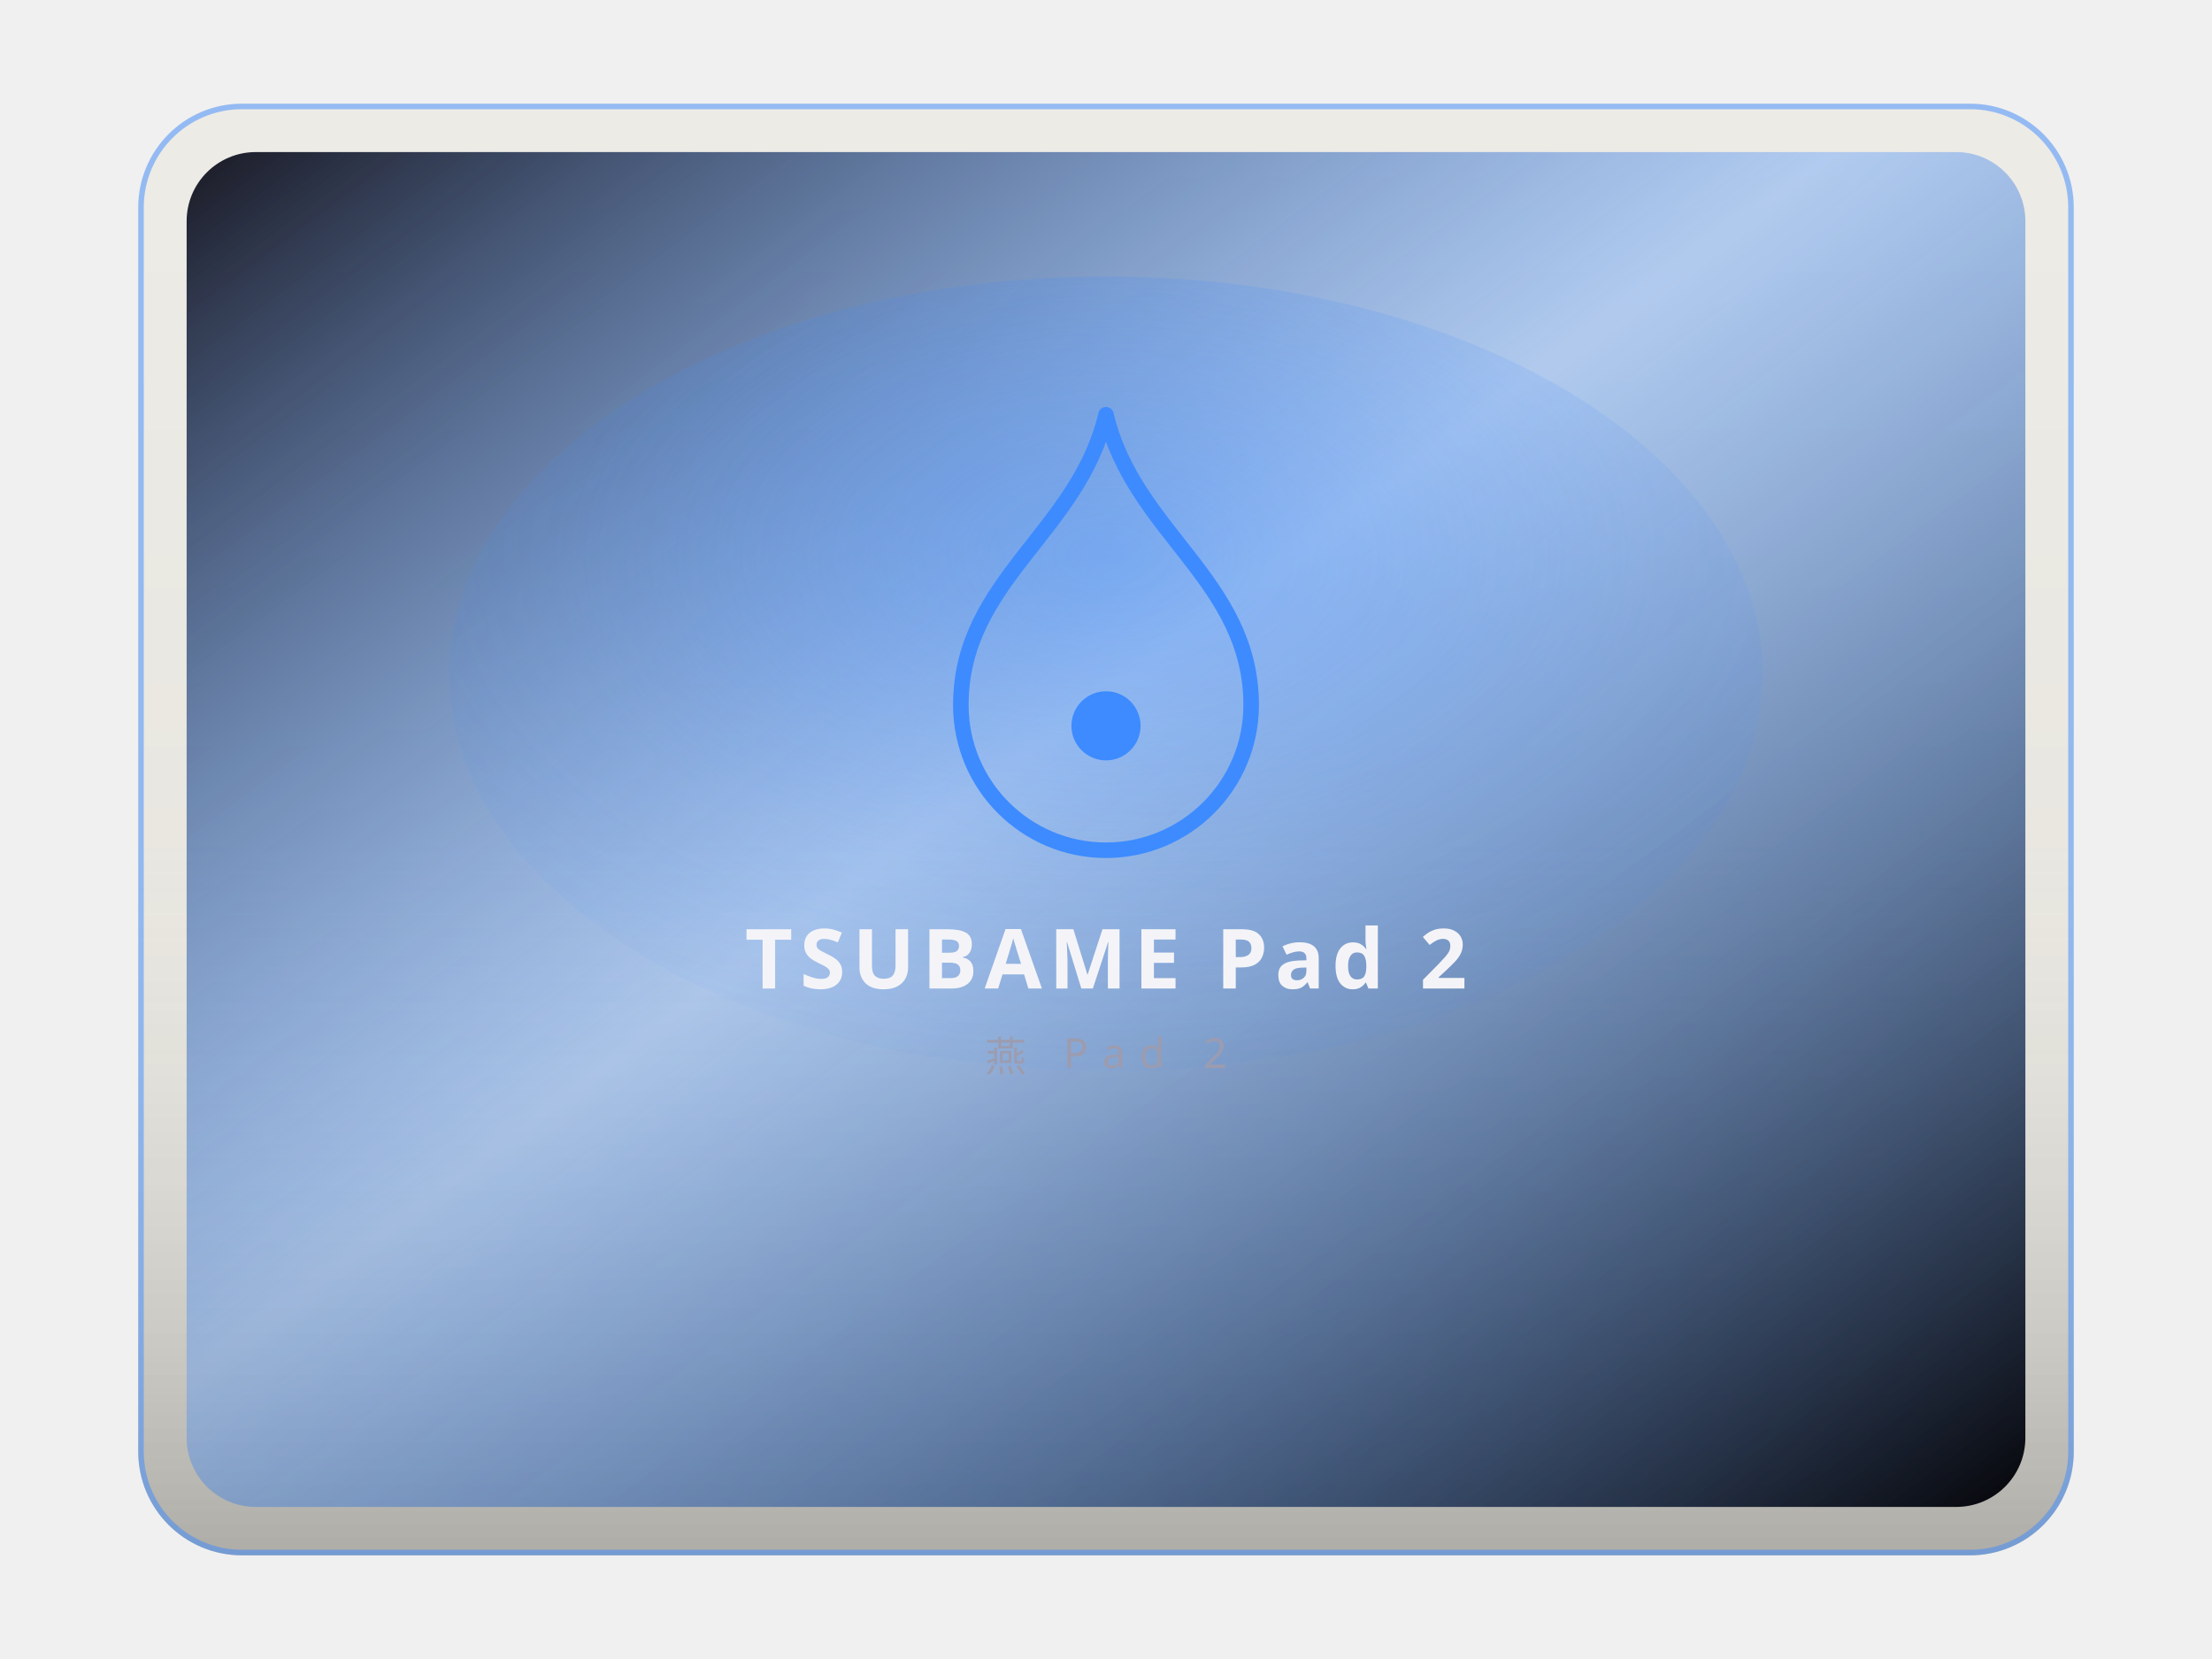
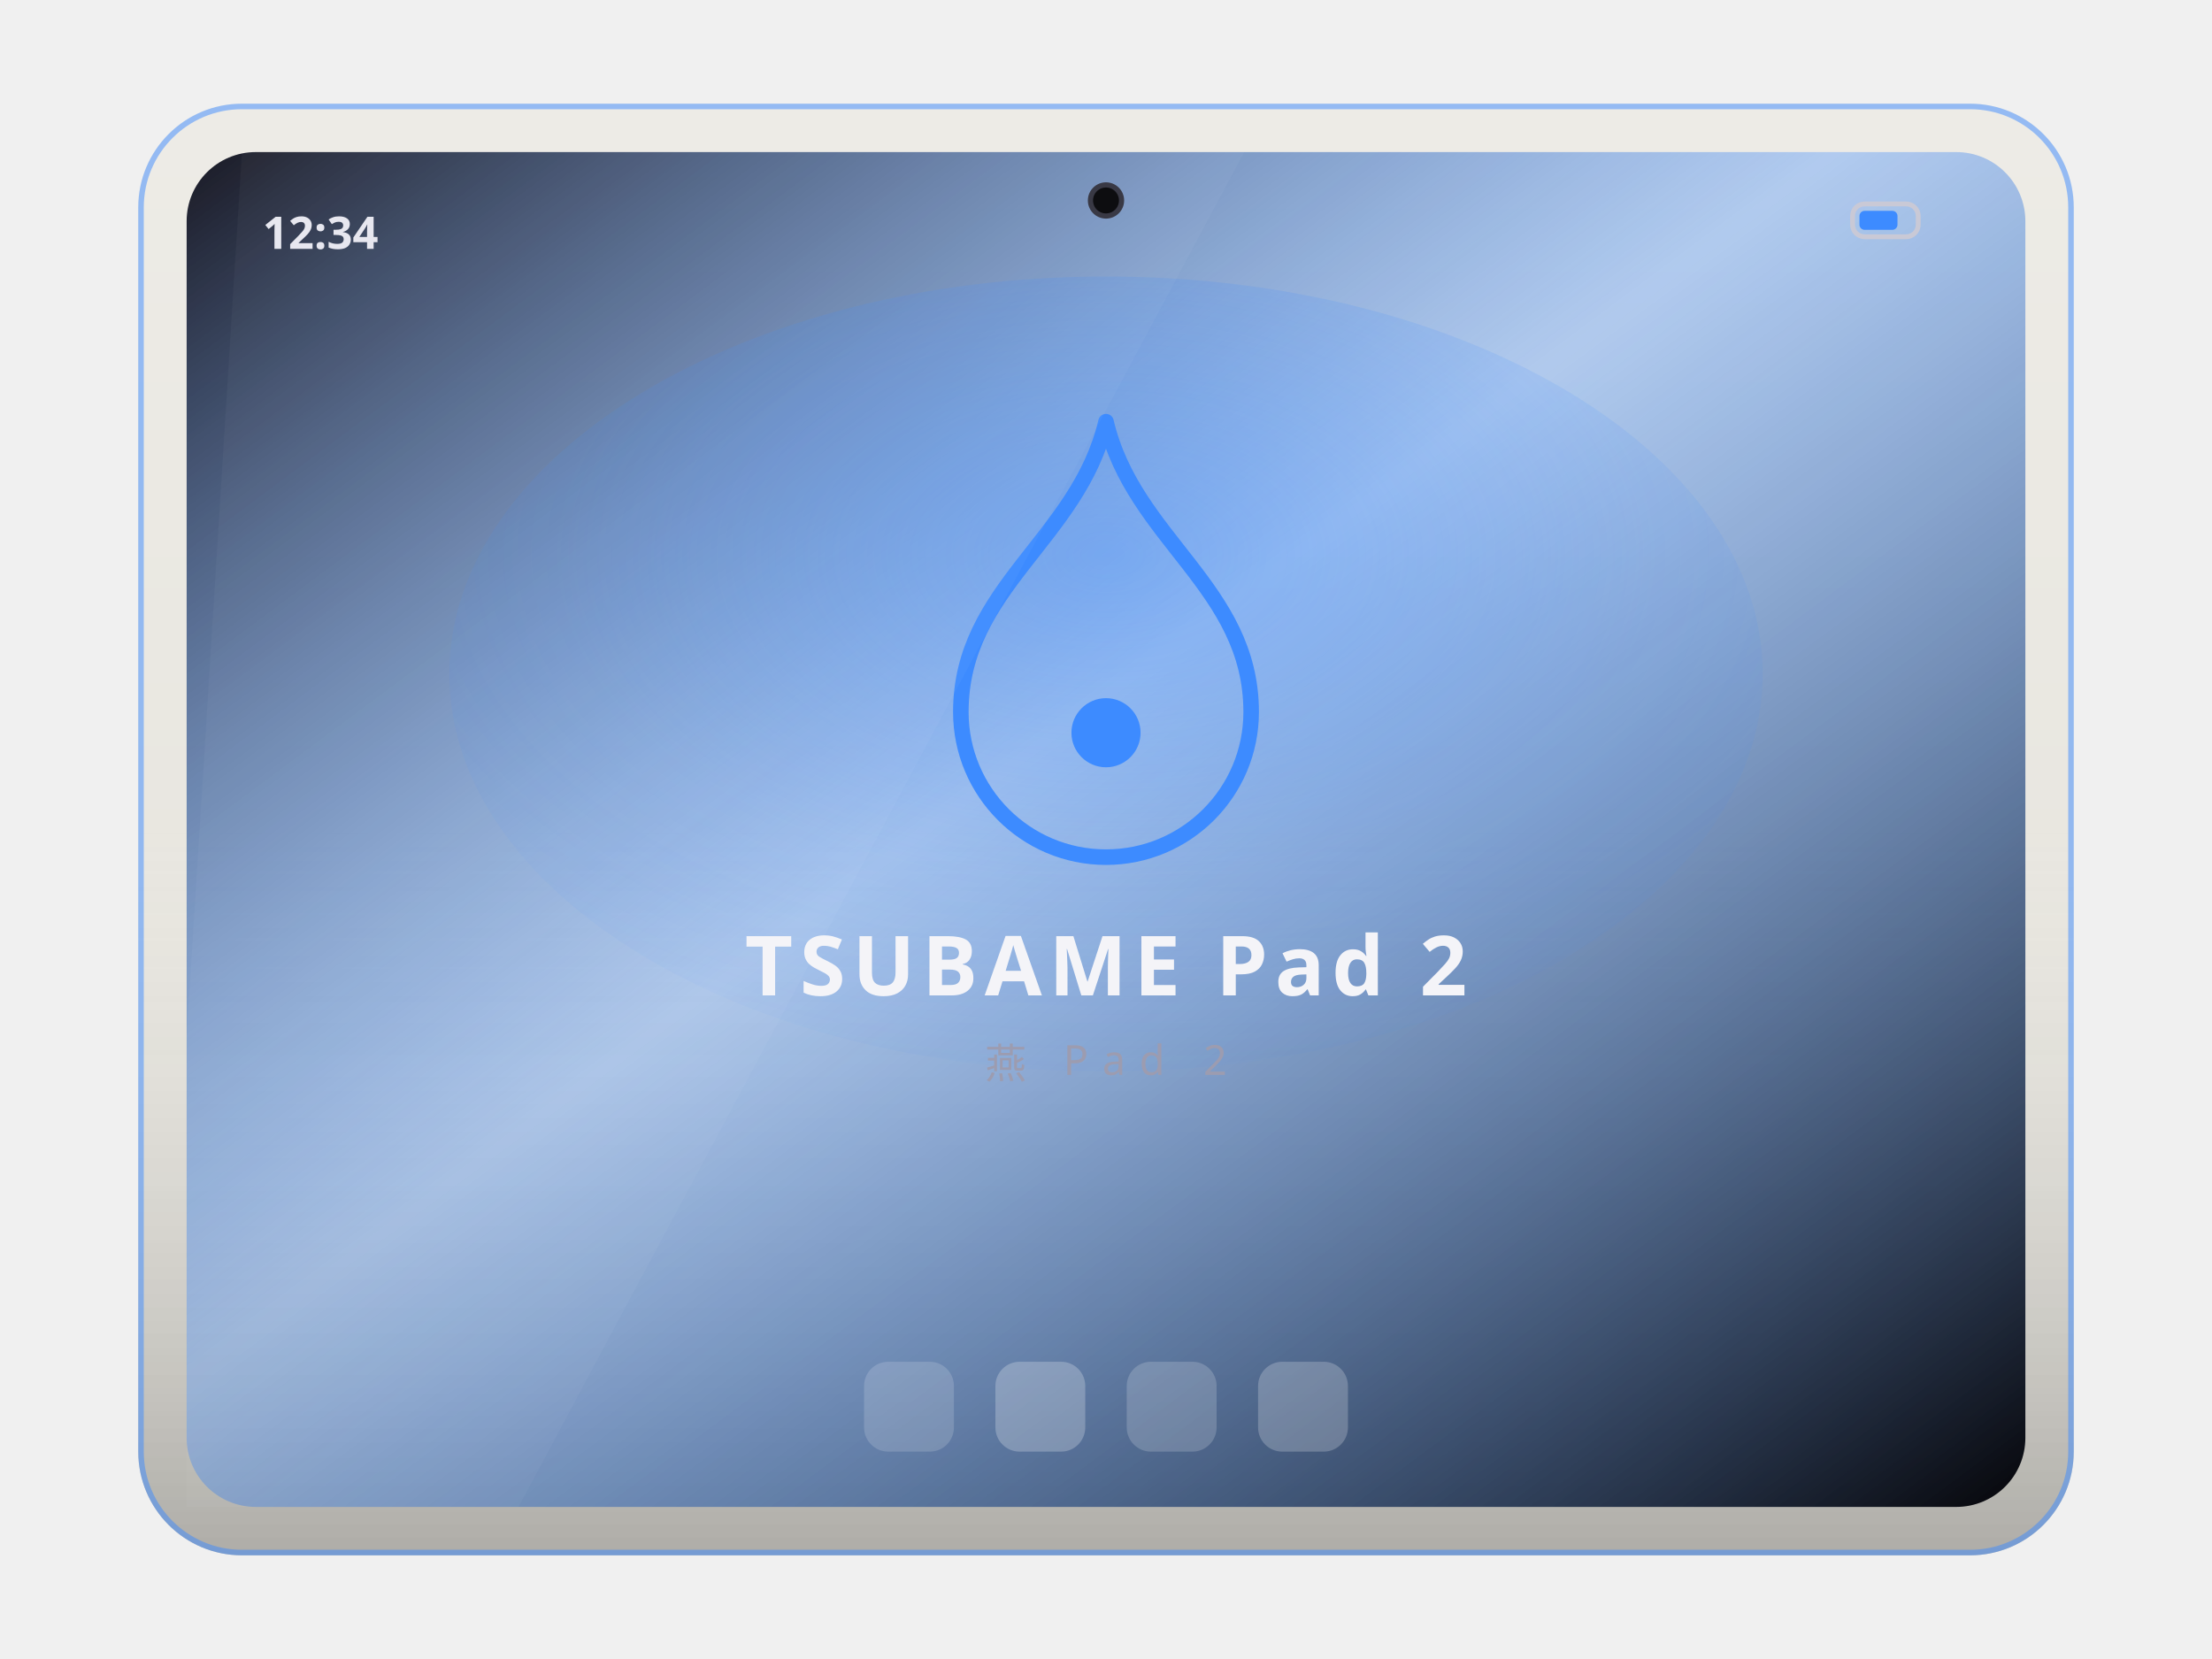
<svg xmlns="http://www.w3.org/2000/svg" viewBox="0 0 640 480" role="img" aria-label="TSUBAME Pad 2">
  <defs>
    <linearGradient id="scrtpad20" x1="0" y1="0" x2="1" y2="1">
      <stop offset="0" stop-color="#1b1b26" />
      <stop offset="0.45" stop-color="#3d8bff" stop-opacity="0.34" />
      <stop offset="1" stop-color="#07070b" />
    </linearGradient>
    <radialGradient id="flaretpad20" cx="0.5" cy="0.35" r="0.75">
      <stop offset="0" stop-color="#3d8bff" stop-opacity="0.42" />
      <stop offset="0.55" stop-color="#3d8bff" stop-opacity="0.12" />
      <stop offset="1" stop-color="#3d8bff" stop-opacity="0" />
    </radialGradient>
    <linearGradient id="metaltpad20" x1="0" y1="0" x2="0" y2="1">
      <stop offset="0" stop-color="#ffffff" stop-opacity="0.22" />
      <stop offset="0.5" stop-color="#ffffff" stop-opacity="0.04" />
      <stop offset="1" stop-color="#000000" stop-opacity="0.25" />
    </linearGradient>
  </defs>
  <rect x="40" y="30" width="560" height="420" rx="30" fill="#e8e6df" />
  <rect x="40" y="30" width="560" height="420" rx="30" fill="url(#metaltpad20)" />
  <rect x="40.8" y="30.8" width="558.4" height="418.4" rx="29.2" fill="none" stroke="#3d8bff" stroke-opacity="0.5" stroke-width="1.6" />
  <rect x="54" y="44" width="532" height="392" rx="20" fill="url(#scrtpad20)" />
  <ellipse cx="320" cy="195" rx="190" ry="115" fill="url(#flaretpad20)" />
-   <path d="M320 120 c-8 34 -42 48 -42 84 a42 42 0 0 0 84 0 c0 -36 -34 -50 -42 -84z" fill="none" stroke="#3d8bff" stroke-width="4.5" stroke-linejoin="round" />
-   <circle cx="320" cy="210" r="10" fill="#3d8bff" />
-   <text x="320" y="286" font-family="'Noto Sans JP',sans-serif" font-size="24" font-weight="800" fill="#f4f4f8" text-anchor="middle" letter-spacing="2">TSUBAME Pad 2</text>
-   <text x="320" y="310" font-family="'Noto Sans JP',sans-serif" font-size="12" fill="#9c9cb0" text-anchor="middle" letter-spacing="4">燕 Pad 2</text>
+   <circle cx="320" cy="58" r="4.5" fill="#050508" stroke="#33333f" stroke-width="1.5" />
+   <text x="76" y="72" font-family="'Noto Sans JP',sans-serif" font-size="13" font-weight="700" fill="#e6e6ee">12:34</text>
+   <rect x="536" y="59" width="19" height="9.5" rx="3.5" fill="none" stroke="#c9c9d6" stroke-width="1.4" />
+   <rect x="538" y="61" width="11" height="5.5" rx="1.5" fill="#3d8bff" />
+   <path d="M320 122 c-8 34 -42 48 -42 84 a42 42 0 0 0 84 0 c0 -36 -34 -50 -42 -84z" fill="none" stroke="#3d8bff" stroke-width="4.5" stroke-linejoin="round" />
+   <circle cx="320" cy="212" r="10" fill="#3d8bff" />
+   <text x="320" y="288" font-family="'Noto Sans JP',sans-serif" font-size="24" font-weight="800" fill="#f4f4f8" text-anchor="middle" letter-spacing="2">TSUBAME Pad 2</text>
+   <text x="320" y="312" font-family="'Noto Sans JP',sans-serif" font-size="12" fill="#9c9cb0" text-anchor="middle" letter-spacing="4">燕 Pad 2</text>
+   <rect x="250 " y="394" width="26" height="26" rx="7" fill="#ffffff" opacity="0.16" />
+   <rect x="288 " y="394" width="26" height="26" rx="7" fill="#ffffff" opacity="0.24" />
+   <rect x="326 " y="394" width="26" height="26" rx="7" fill="#ffffff" opacity="0.18" />
+   <rect x="364 " y="394" width="26" height="26" rx="7" fill="#ffffff" opacity="0.22" />
+   <path d="M70 44 L360 44 L150 436 L54 436 L54 300 Z" fill="#ffffff" opacity="0.035" />
</svg>
